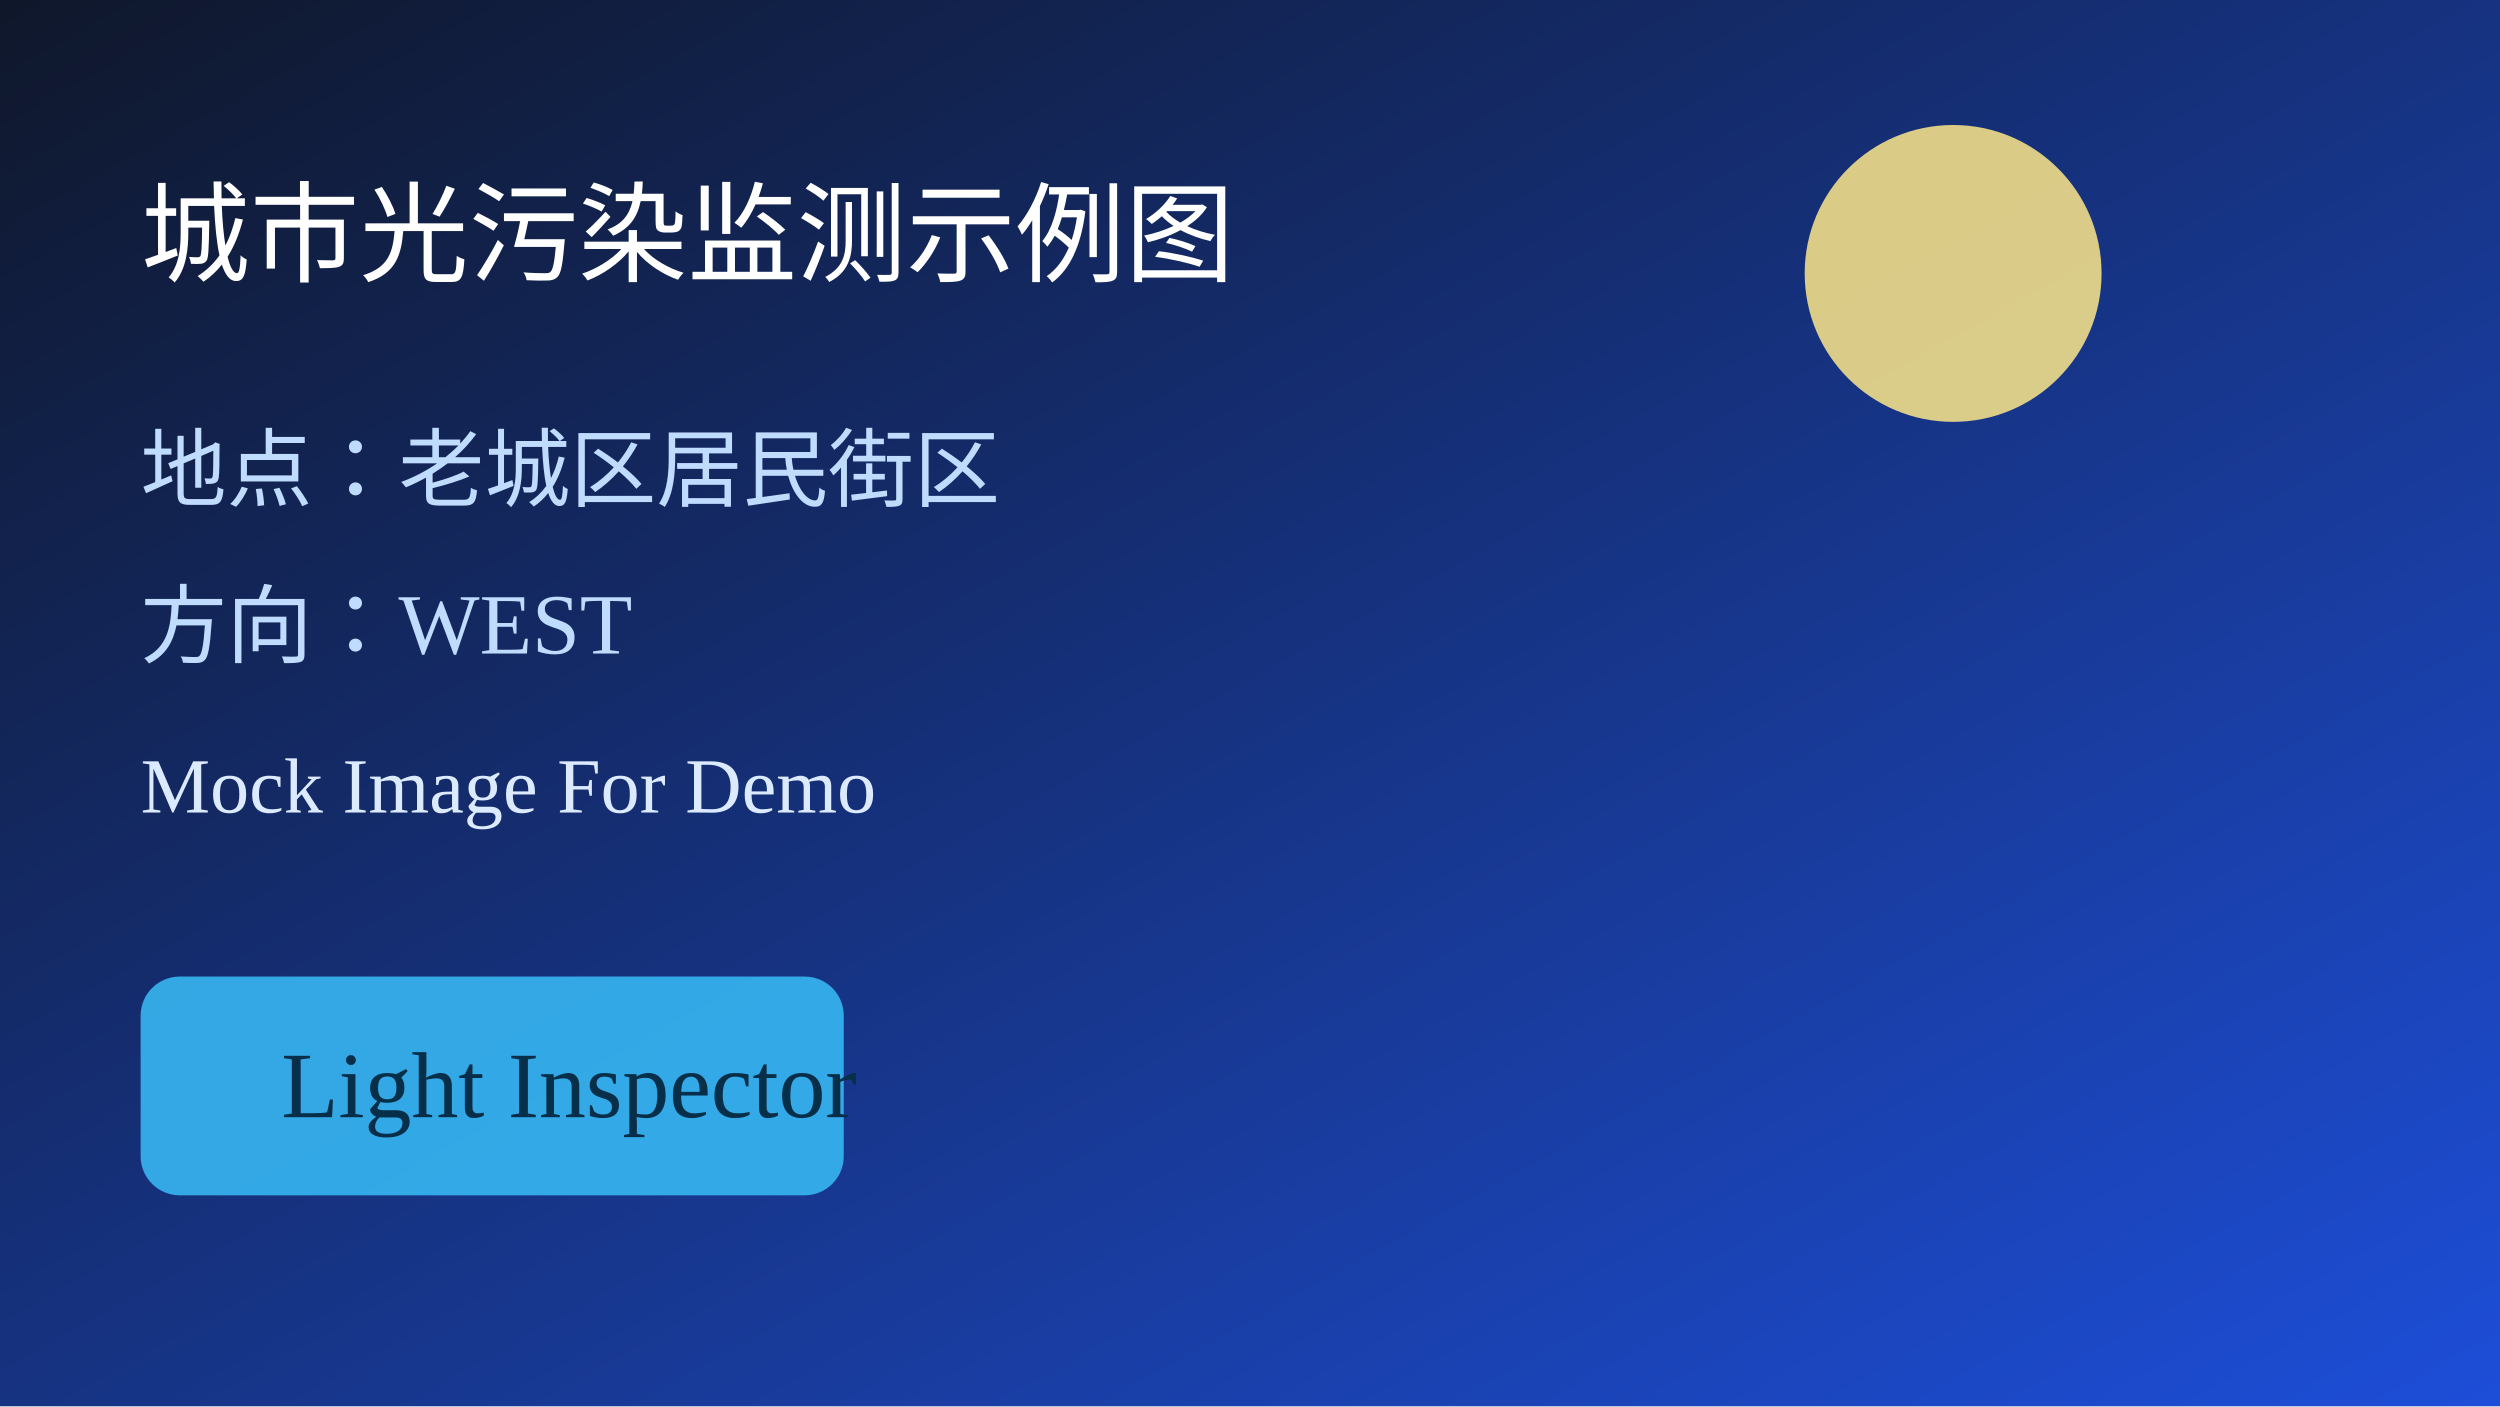
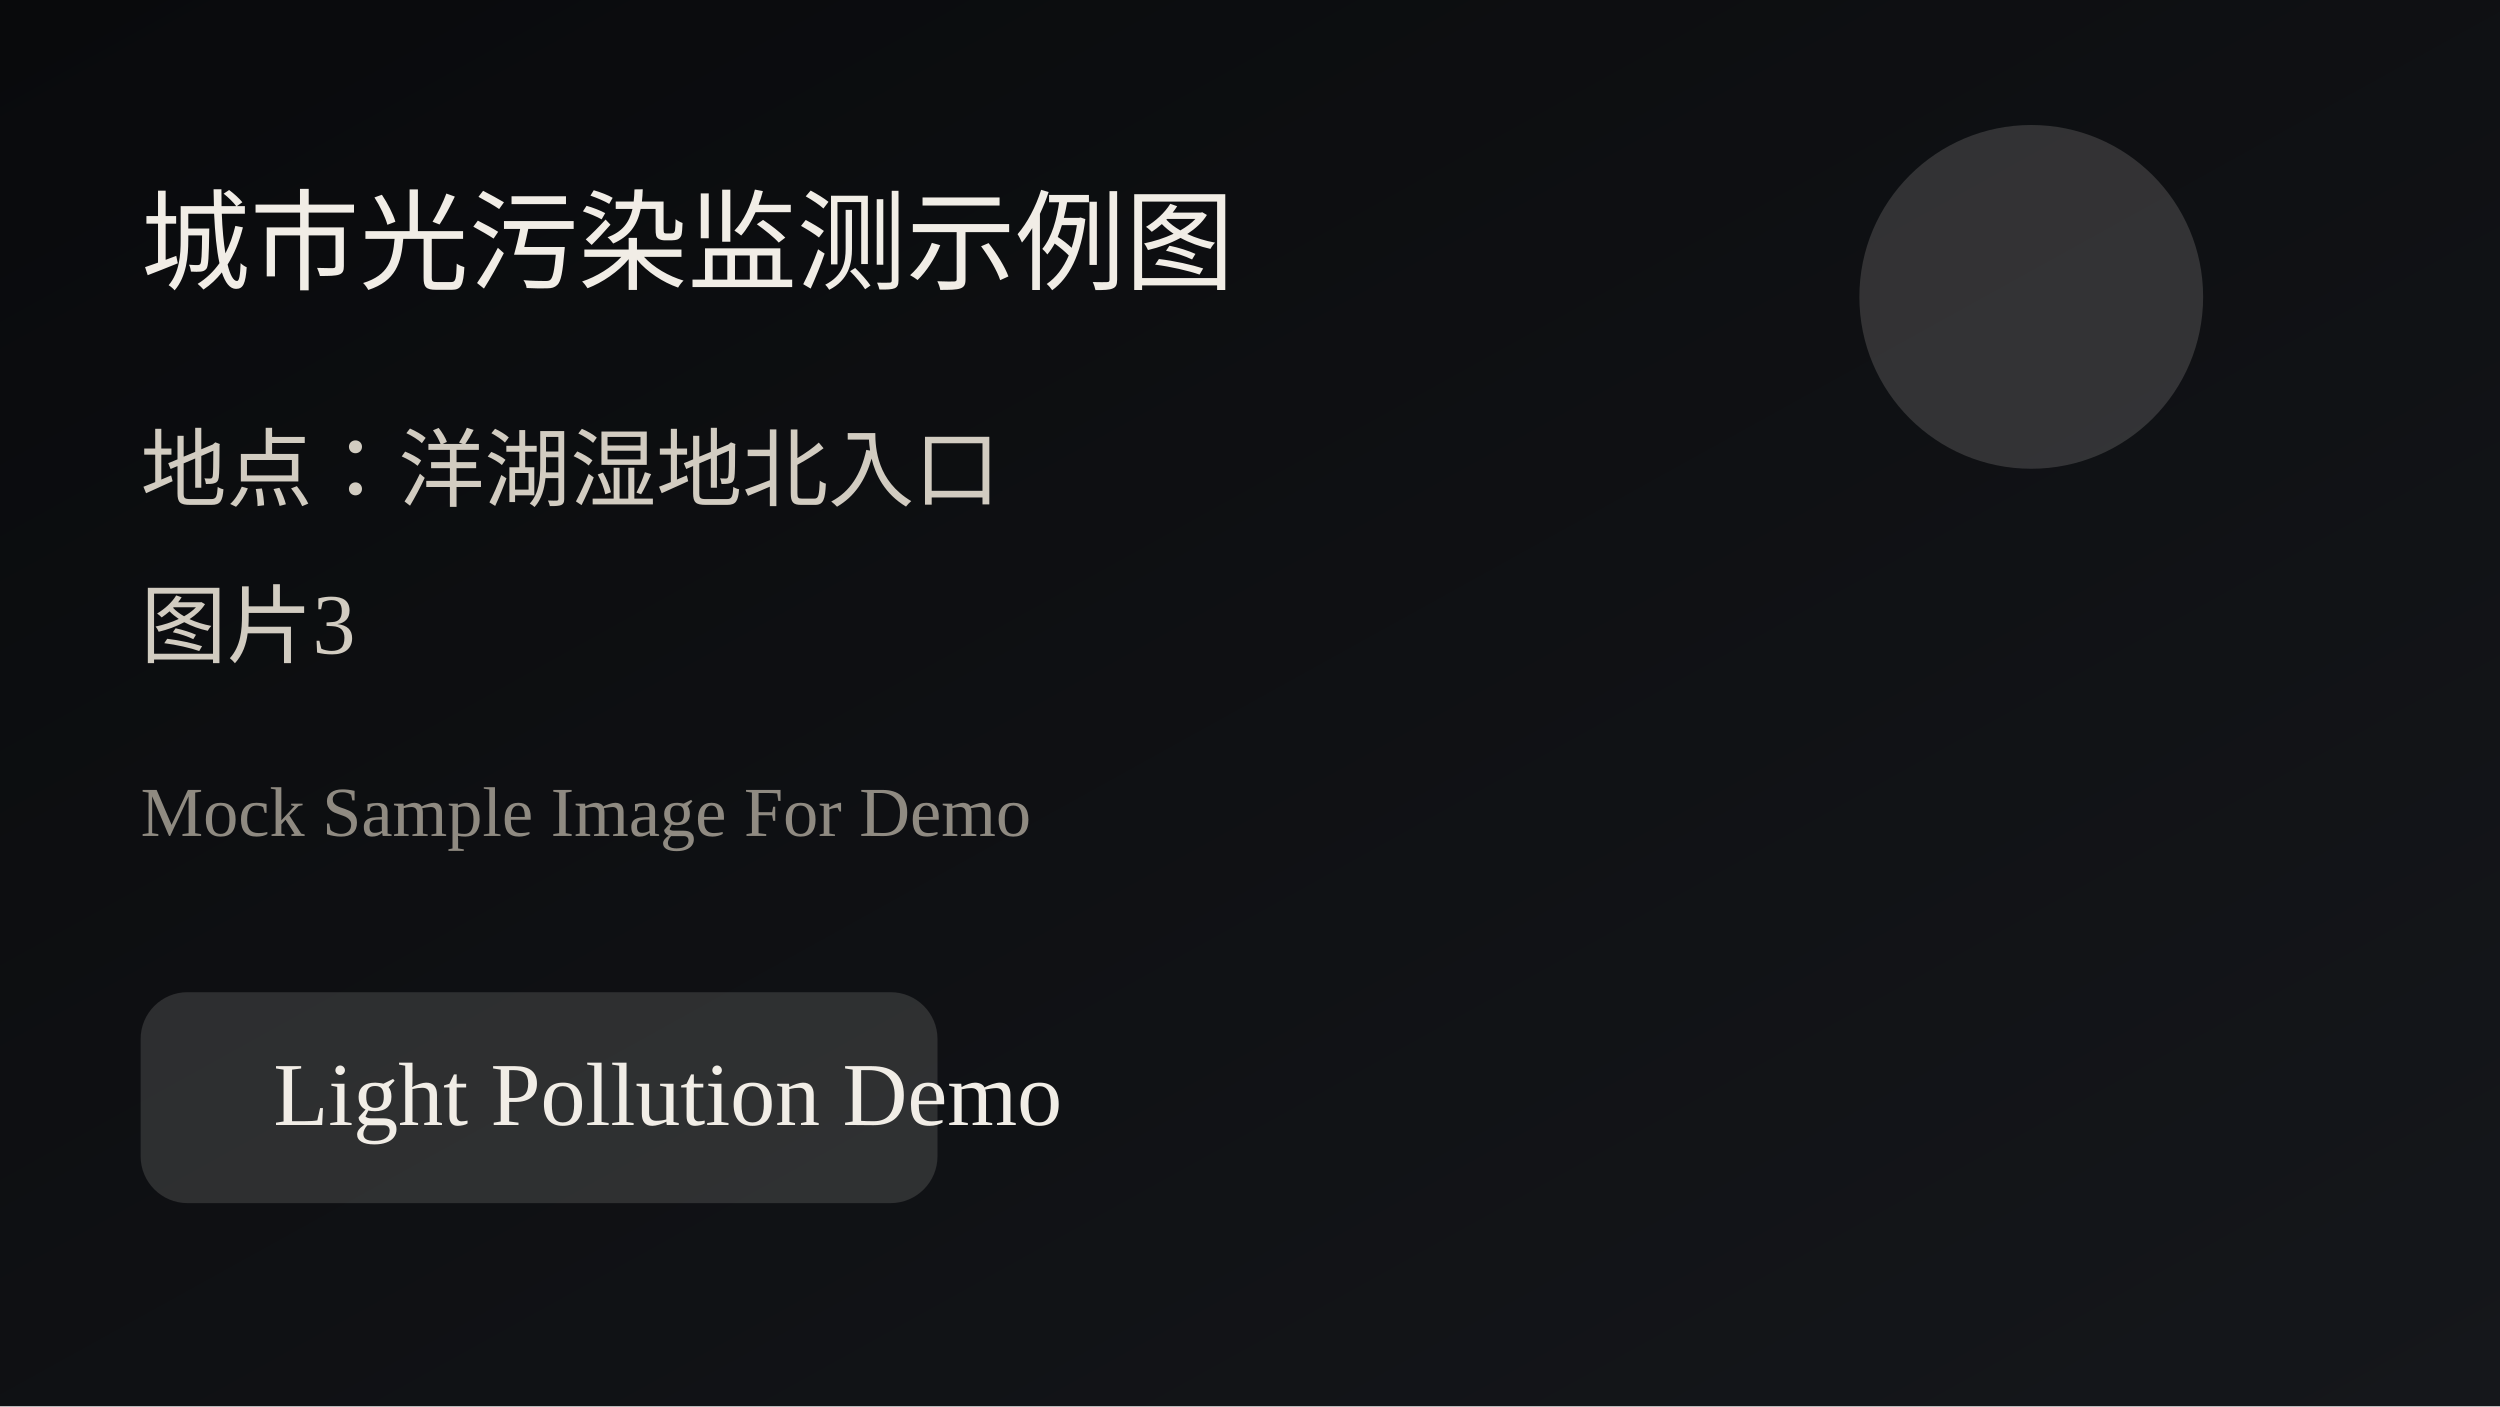
<svg xmlns="http://www.w3.org/2000/svg" width="640" height="360">
  <defs>
    <linearGradient id="bg" x1="0" x2="1" y1="0" y2="1">
-       <stop offset="0%" stop-color="#0f172a" />
-       <stop offset="100%" stop-color="#1d4ed8" />
+       <stop offset="0%" stop-color="#090a0c" />
+       <stop offset="100%" stop-color="#15171b" />
    </linearGradient>
  </defs>
  <rect width="100%" height="100%" fill="url(#bg)" />
-   <circle cx="500" cy="70" r="38" fill="#fde68a" opacity="0.85" />
-   <text x="36" y="70" font-size="28" fill="#ffffff">城市光污染监测示例图</text>
-   <text x="36" y="128" font-size="22" fill="#bfdbfe">地点：老城区居民街区</text>
-   <text x="36" y="168" font-size="22" fill="#bfdbfe">方向：WEST</text>
-   <text x="36" y="208" font-size="20" fill="#dbeafe">Mock Image For Demo</text>
-   <rect x="36" y="250" width="180" height="56" rx="10" fill="#38bdf8" opacity="0.85" />
-   <text x="72" y="286" font-size="24" fill="#082f49">Light Inspector</text>
+   <circle cx="520" cy="76" r="44" fill="#f1ede6" opacity="0.16" />
+   <text x="36" y="72" font-size="28" fill="#f1ede6">城市光污染监测示例图</text>
+   <text x="36" y="128" font-size="22" fill="#d2ccc1">地点：洋湖湿地北入口</text>
+   <text x="36" y="168" font-size="22" fill="#d2ccc1">图片3</text>
+   <text x="36" y="214" font-size="18" fill="#8f8a81">Mock Sample Image For Demo</text>
+   <rect x="36" y="254" width="204" height="54" rx="12" fill="#f1ede6" opacity="0.14" />
+   <text x="70" y="288" font-size="23" fill="#f1ede6">Light Pollution Demo</text>
</svg>
